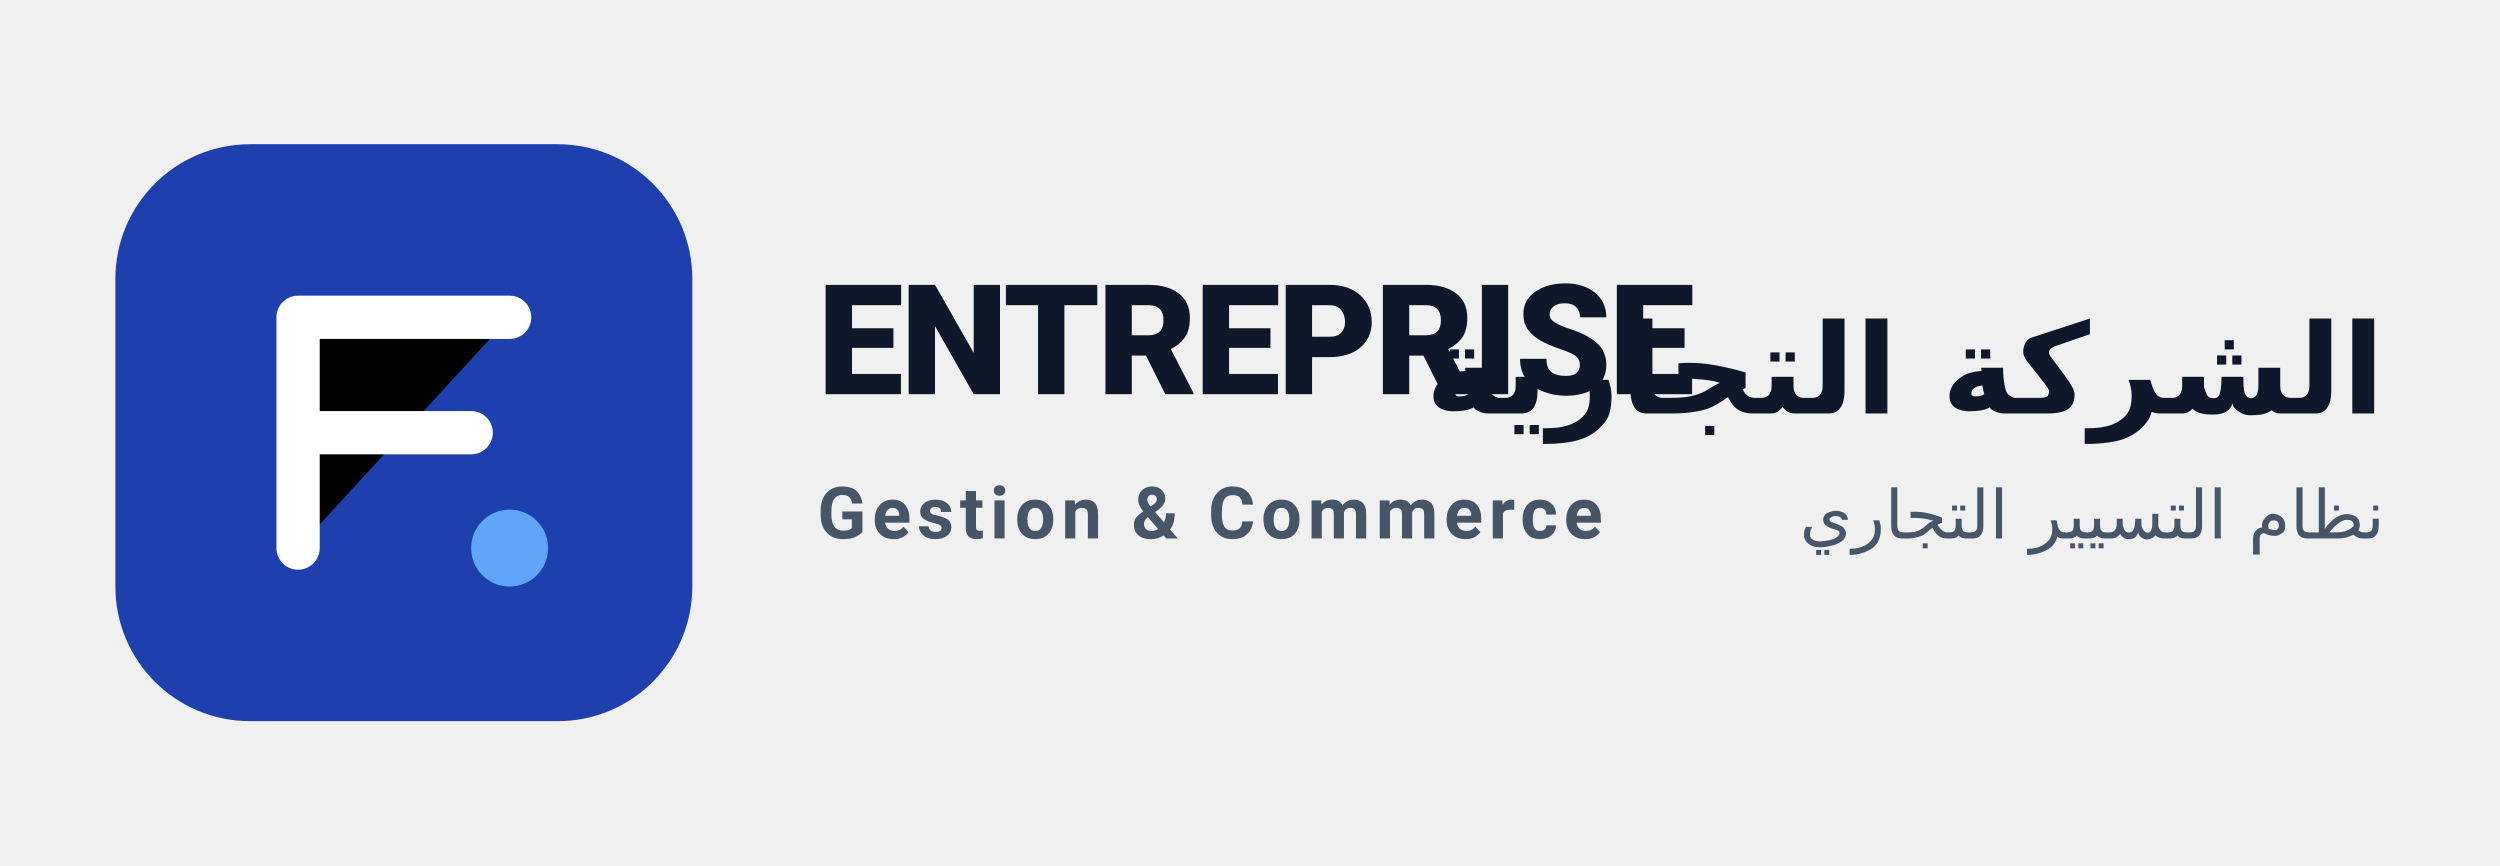
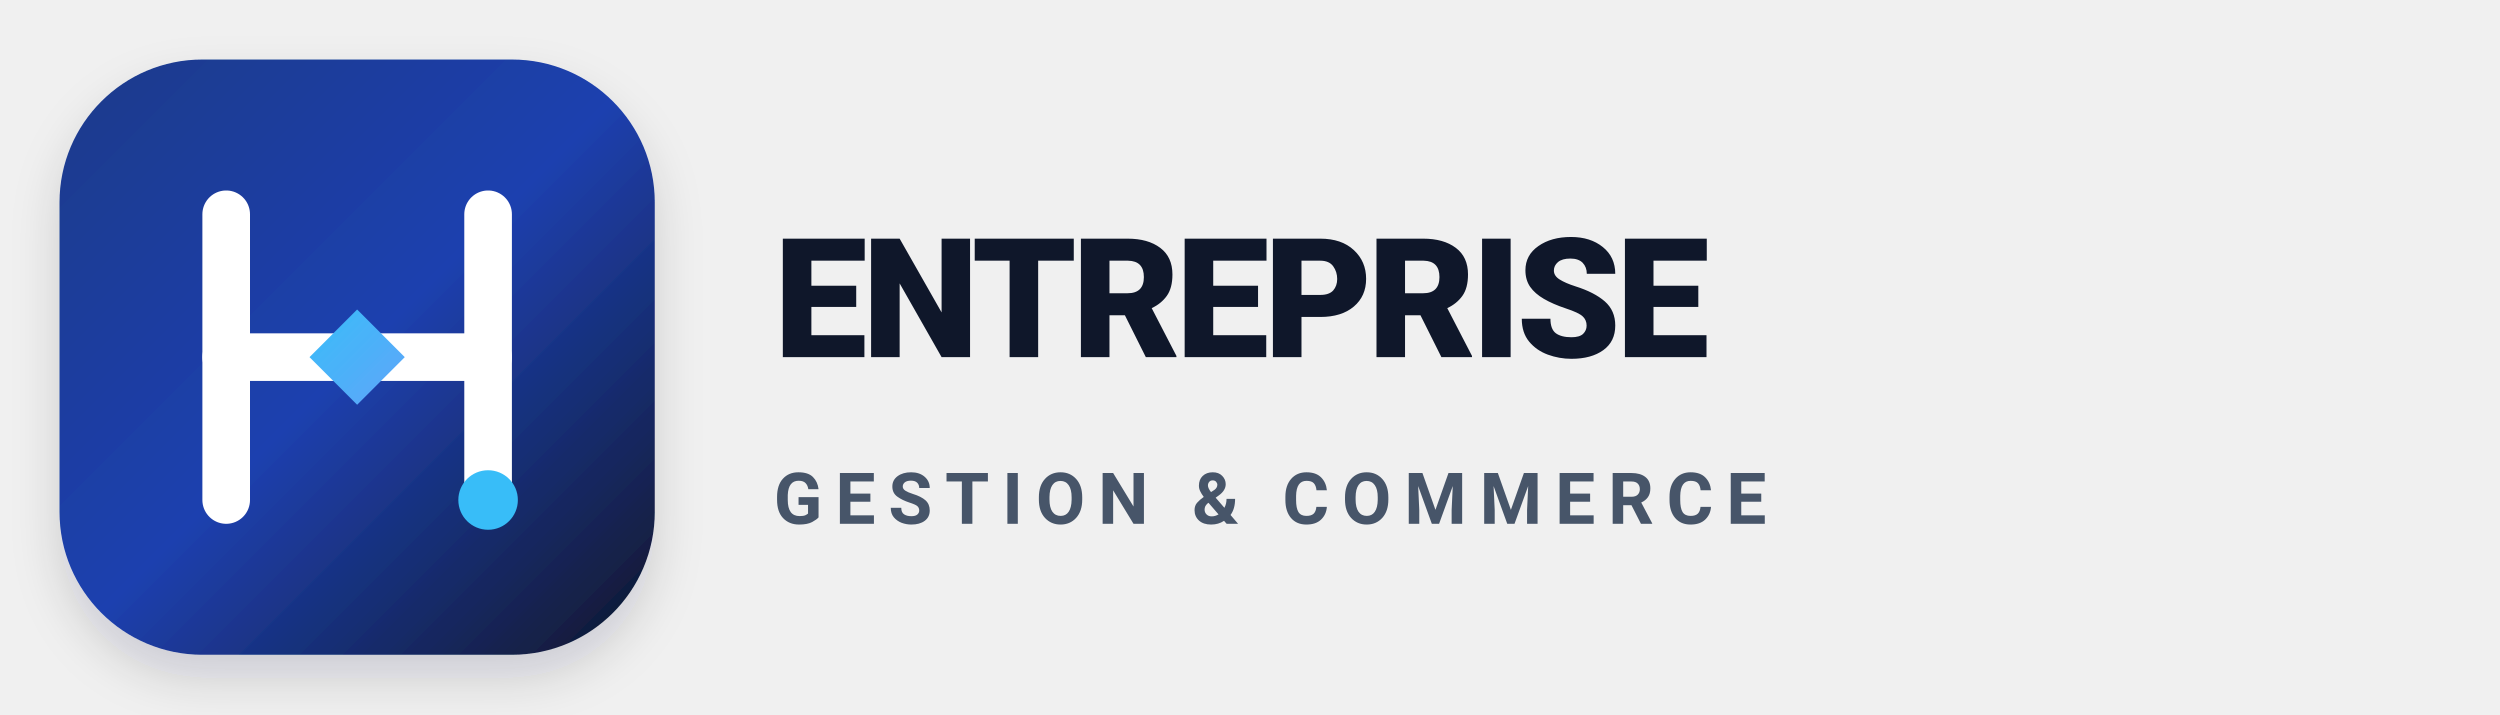
- <svg xmlns="http://www.w3.org/2000/svg" viewBox="0 0 520 180" role="img" aria-labelledby="title desc">
-   <style>
-     .ink-dark { fill: #0f172a; }
-     .ink-muted { fill: #475569; }
-     .ink-accent { fill: #1e40af; }
-     .fr-title {
-       font-family: -apple-system, BlinkMacSystemFont, "Segoe UI", Roboto, "Helvetica Neue", sans-serif;
-       font-size: 32px;
-       font-weight: 800;
-       letter-spacing: -0.02em;
-     }
-     .fr-sub {
-       font-family: -apple-system, BlinkMacSystemFont, "Segoe UI", Roboto, "Helvetica Neue", sans-serif;
-       font-size: 15px;
-       font-weight: 600;
-       letter-spacing: 0.08em;
-       text-transform: uppercase;
-     }
-     .ar-title {
-       font-family: "Segoe UI", Tahoma, Arial, sans-serif;
-       font-size: 26px;
-       font-weight: 700;
-     }
-   </style>
-   <g transform="translate(24, 30)">
-     <rect width="120" height="120" rx="28" fill="#1e40af" />
-     <path d="M38 84V36H82M38 60H74" stroke="#ffffff" stroke-width="9" stroke-linecap="round" stroke-linejoin="round" />
-     <circle cx="82" cy="84" r="8" fill="#60a5fa" />
+ <svg xmlns="http://www.w3.org/2000/svg" viewBox="0 0 420 120" width="420" height="120" role="img" aria-label="Logo Entreprise">
+   <defs>
+     <linearGradient id="logo-bg-grad" x1="0%" y1="0%" x2="100%" y2="100%">
+       <stop offset="0%" stop-color="#1e3a8a" />
+       <stop offset="50%" stop-color="#1e40af" />
+       <stop offset="100%" stop-color="#0f172a" />
+     </linearGradient>
+     <linearGradient id="logo-accent-grad" x1="0%" y1="0%" x2="100%" y2="100%">
+       <stop offset="0%" stop-color="#38bdf8" />
+       <stop offset="100%" stop-color="#60a5fa" />
+     </linearGradient>
+     <filter id="logo-shadow" x="-10%" y="-10%" width="130%" height="130%">
+       <feDropShadow dx="0" dy="4" stdDeviation="4" flood-color="#0f172a" flood-opacity="0.15" />
+     </filter>
+   </defs>
+   <g transform="translate(10, 10)" filter="url(#logo-shadow)">
+     <rect width="100" height="100" rx="24" fill="url(#logo-bg-grad)" />
+     <path d="M28 26 V74 M72 26 V74" stroke="#ffffff" stroke-width="8" stroke-linecap="round" stroke-linejoin="round" />
+     <path d="M28 50 H72" stroke="#ffffff" stroke-width="8" stroke-linecap="round" />
+     <polygon points="50,42 58,50 50,58 42,50" fill="url(#logo-accent-grad)" />
+     <circle cx="72" cy="74" r="5" fill="#38bdf8" />
  </g>
-   <text class="fr-title ink-dark" x="170" y="82">ENTREPRISE</text>
-   <text class="fr-sub ink-muted" x="170" y="112">Gestion &amp; Commerce</text>
-   <text class="ar-title ink-dark" x="496" y="86" text-anchor="end">الشركة التجارية</text>
-   <text class="ink-muted" x="496" y="112" text-anchor="end" font-size="14" font-family="sans-serif">نظام التسيير التجاري</text>
+   <g transform="translate(130, 22)">
+     <text x="0" y="38" fill="#0f172a" font-family="-apple-system, BlinkMacSystemFont, 'Segoe UI', Roboto, Helvetica, Arial, sans-serif" font-size="28" font-weight="900" letter-spacing="-0.03em">
+       ENTREPRISE
+     </text>
+     <text x="0" y="66" fill="#475569" font-family="-apple-system, BlinkMacSystemFont, 'Segoe UI', Roboto, Helvetica, Arial, sans-serif" font-size="12" font-weight="700" letter-spacing="0.18em">
+       GESTION &amp; COMMERCE
+     </text>
+   </g>
</svg>
